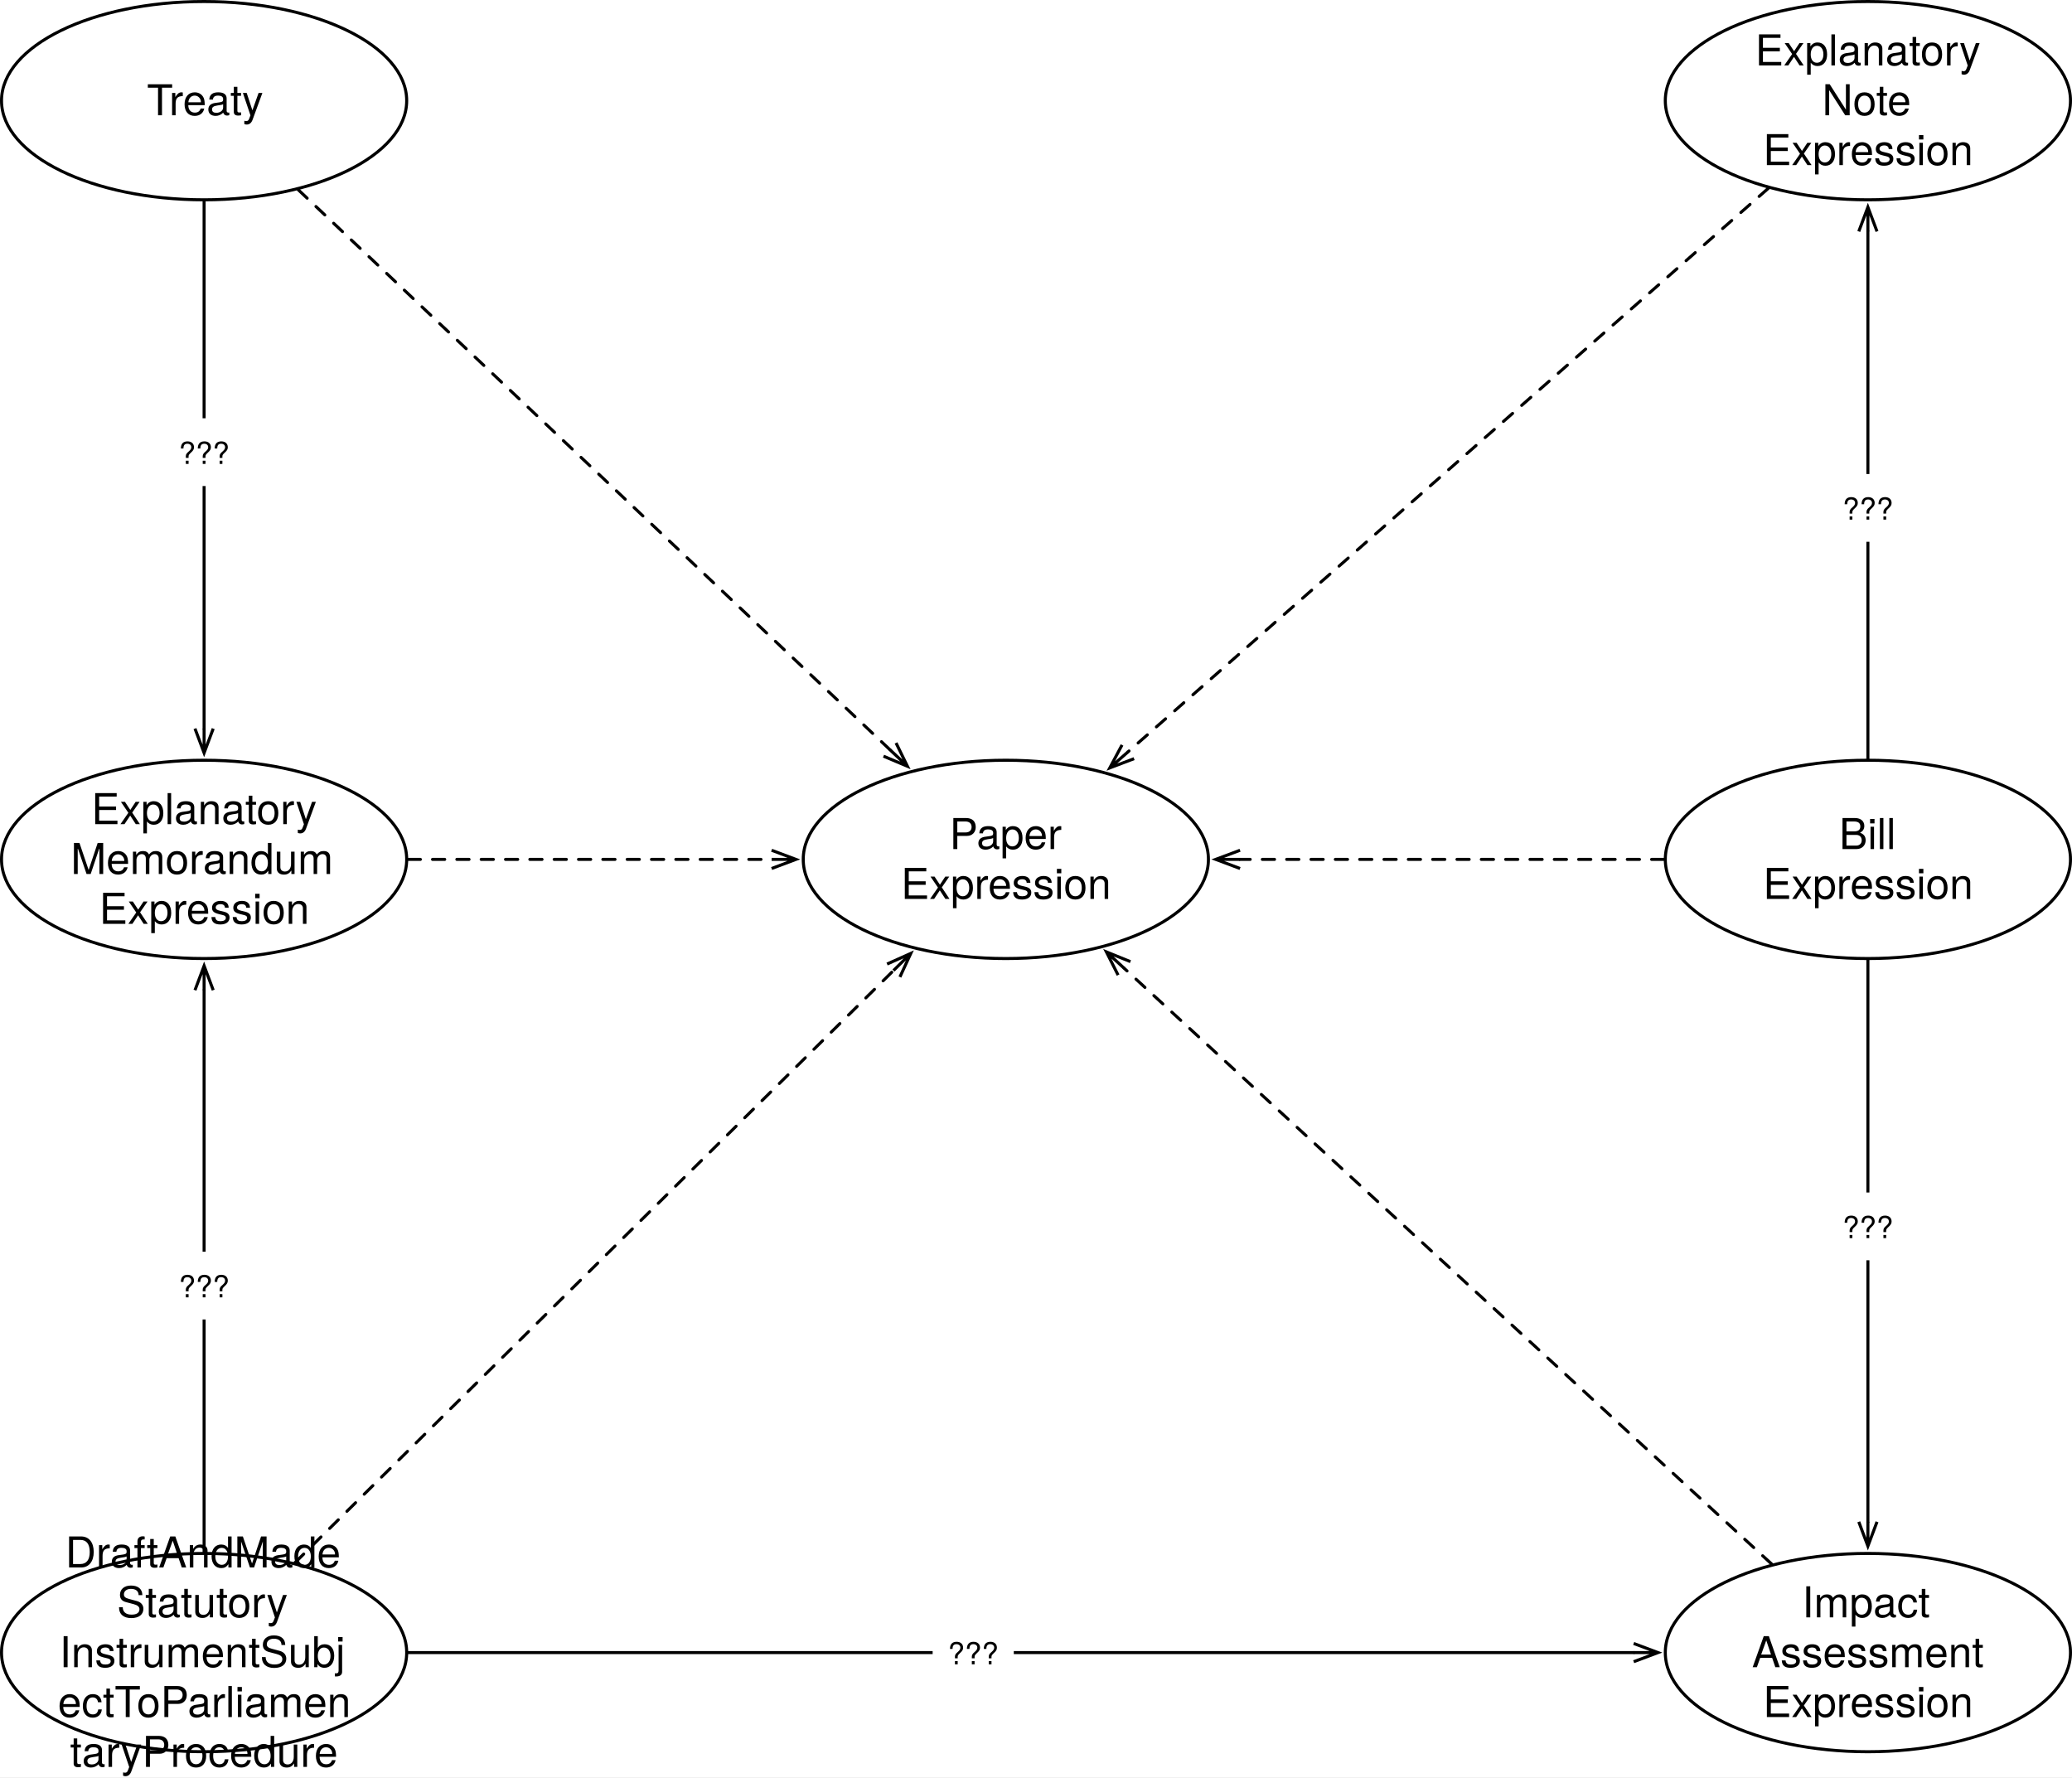
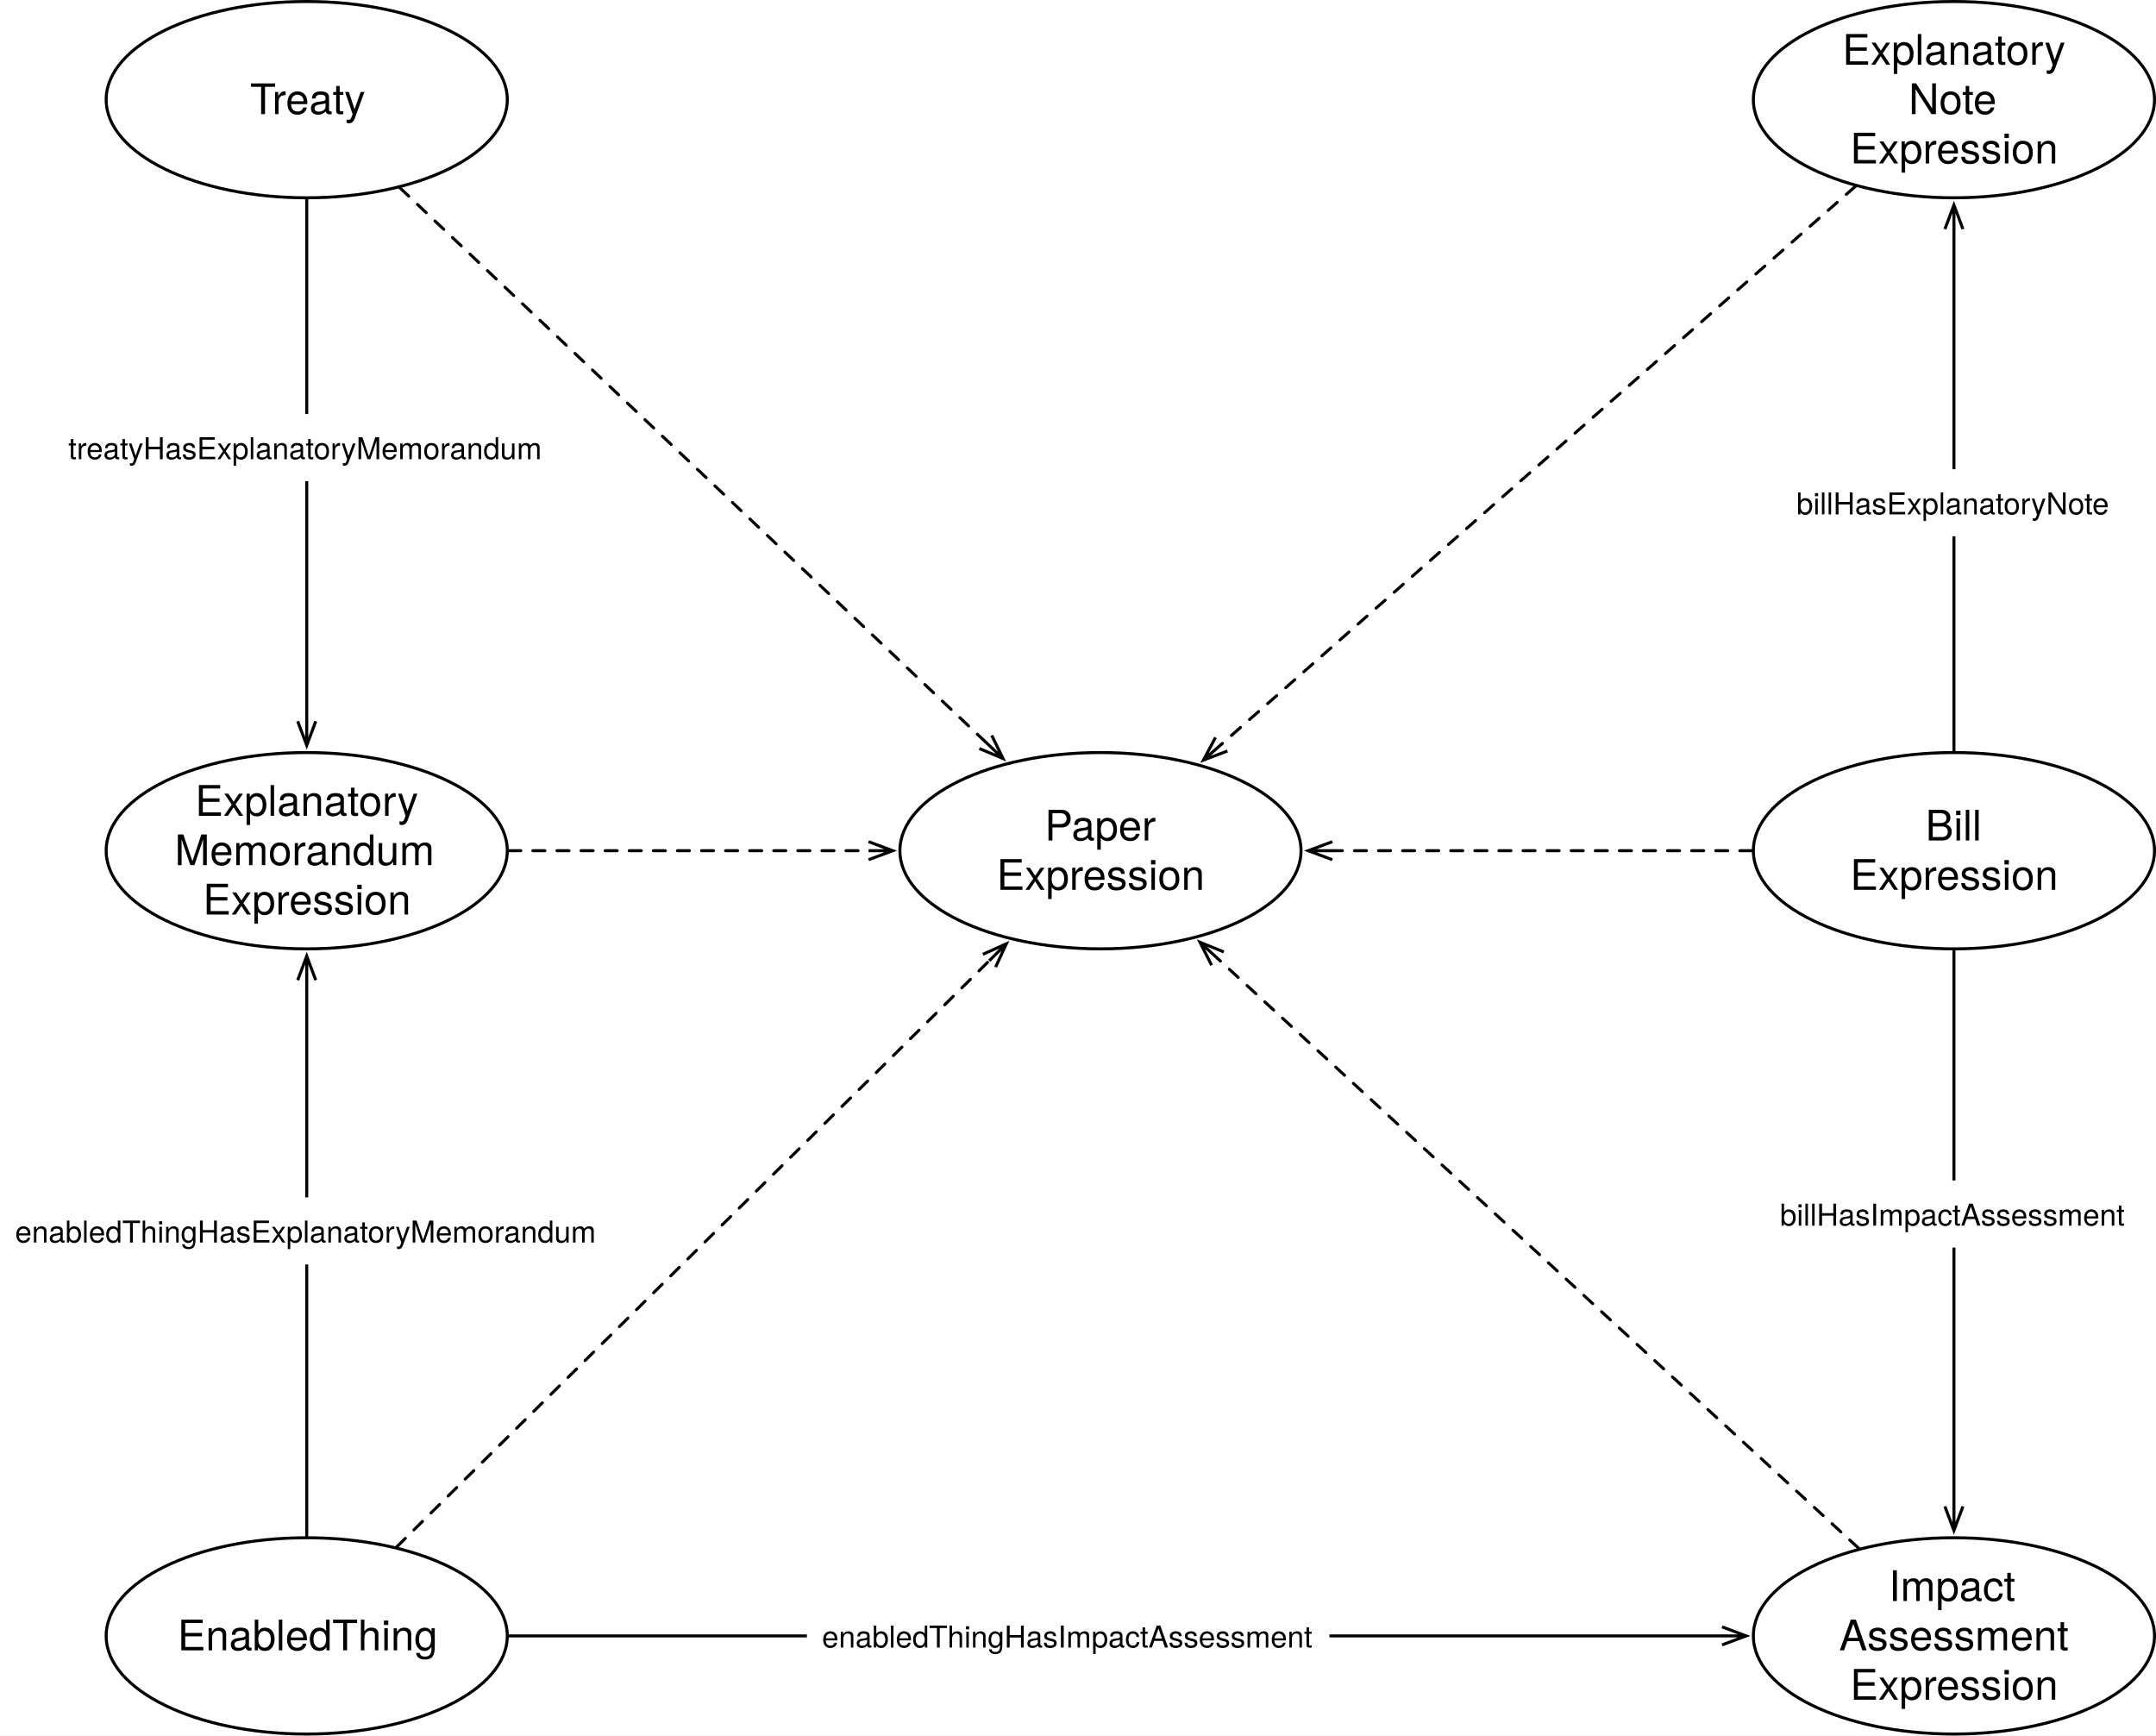
- <svg xmlns="http://www.w3.org/2000/svg" version="1.1" viewBox="189.421 640.13 681.315 584.315" width="681.315" height="584.315">
+ <svg xmlns="http://www.w3.org/2000/svg" version="1.1" viewBox="154.66 640.13 716.076 576.433" width="716.076" height="576.433">
  <defs>
    <marker orient="auto" overflow="visible" markerUnits="strokeWidth" id="StickArrow_Marker" stroke-linejoin="miter" stroke-miterlimit="10" viewBox="-1 -4 10 8" markerWidth="10" markerHeight="8" color="black">
      <g>
        <path d="M 8 0 L 0 0 M 0 -3 L 8 0 L 0 3" fill="none" stroke="currentColor" stroke-width="1" />
      </g>
    </marker>
  </defs>
  <g id="Canvas_1" stroke="none" fill-opacity="1" stroke-opacity="1" stroke-dasharray="none" fill="none">
-     <rect fill="white" x="189.421" y="640.13" width="681.315" height="584.315" />
+     <rect fill="white" x="154.66" y="640.13" width="716.076" height="576.433" />
    <g id="Canvas_1_Layer_1">
      <g id="Graphic_402">
        <ellipse cx="520.158" cy="922.677" rx="66.614" ry="32.598" fill="white" />
        <ellipse cx="520.158" cy="922.677" rx="66.614" ry="32.598" stroke="black" stroke-linecap="round" stroke-linejoin="round" stroke-width="1" />
        <text transform="translate(471.8661 906.2852)" fill="black">
          <tspan font-family="Helvetica Neue" font-size="14" fill="black" x="29.755" y="13">Paper</tspan>
          <tspan font-family="Helvetica Neue" font-size="14" fill="black" x="13.809" y="29.392">Expression</tspan>
        </text>
      </g>
      <g id="Graphic_406">
        <ellipse cx="256.535" cy="1183.465" rx="66.614" ry="32.598" fill="white" />
        <ellipse cx="256.535" cy="1183.465" rx="66.614" ry="32.598" stroke="black" stroke-linecap="round" stroke-linejoin="round" stroke-width="1" />
-         <text transform="translate(208.2441 1142.485)" fill="black">
-           <tspan font-family="Helvetica Neue" font-size="14" fill="black" x="2.651" y="13">DraftAndMade</tspan>
-           <tspan font-family="Helvetica Neue" font-size="14" fill="black" x="19.64" y="29.392">Statutory</tspan>
-           <tspan font-family="Helvetica Neue" font-size="14" fill="black" x=".698" y="45.784">InstrumentSubj</tspan>
-           <tspan font-family="Helvetica Neue" font-size="14" fill="black" x=".194" y="62.176">ectToParliamen</tspan>
-           <tspan font-family="Helvetica Neue" font-size="14" fill="black" x="4.212" y="78.568">taryProcedure</tspan>
+         <text transform="translate(208.2441 1175.269)" fill="black">
+           <tspan font-family="Helvetica Neue" font-size="14" fill="black" x="5.374" y="13">EnabledThing</tspan>
        </text>
      </g>
      <g id="Line_407">
        <line x1="286.435" y1="1153.886" x2="483.219" y2="959.218" marker-end="url(#StickArrow_Marker)" stroke="black" stroke-linecap="round" stroke-linejoin="round" stroke-dasharray="4.0,4.0" stroke-width="1" />
      </g>
      <g id="Graphic_408">
        <ellipse cx="803.622" cy="922.677" rx="66.614" ry="32.598" fill="white" />
        <ellipse cx="803.622" cy="922.677" rx="66.614" ry="32.598" stroke="black" stroke-linecap="round" stroke-linejoin="round" stroke-width="1" />
        <text transform="translate(755.3307 906.2852)" fill="black">
          <tspan font-family="Helvetica Neue" font-size="14" fill="black" x="38.834" y="13">Bill</tspan>
          <tspan font-family="Helvetica Neue" font-size="14" fill="black" x="13.809" y="29.392">Expression</tspan>
        </text>
      </g>
      <g id="Line_409">
        <line x1="736.508" y1="922.677" x2="597.172" y2="922.677" marker-end="url(#StickArrow_Marker)" stroke="black" stroke-linecap="round" stroke-linejoin="round" stroke-dasharray="4.0,4.0" stroke-width="1" />
      </g>
      <g id="Graphic_410">
        <ellipse cx="803.622" cy="673.228" rx="66.614" ry="32.598" fill="white" />
        <ellipse cx="803.622" cy="673.228" rx="66.614" ry="32.598" stroke="black" stroke-linecap="round" stroke-linejoin="round" stroke-width="1" />
        <text transform="translate(755.3307 648.6404)" fill="black">
          <tspan font-family="Helvetica Neue" font-size="14" fill="black" x="11.219" y="13">Explanatory</tspan>
          <tspan font-family="Helvetica Neue" font-size="14" fill="black" x="33.255" y="29.392">Note</tspan>
          <tspan font-family="Helvetica Neue" font-size="14" fill="black" x="13.809" y="45.784">Expression</tspan>
        </text>
      </g>
      <g id="Line_411">
        <line x1="770.864" y1="702.056" x2="560.348" y2="887.31" marker-end="url(#StickArrow_Marker)" stroke="black" stroke-linecap="round" stroke-linejoin="round" stroke-dasharray="4.0,4.0" stroke-width="1" />
      </g>
      <g id="Graphic_412">
        <ellipse cx="256.535" cy="673.228" rx="66.614" ry="32.598" fill="white" />
        <ellipse cx="256.535" cy="673.228" rx="66.614" ry="32.598" stroke="black" stroke-linecap="round" stroke-linejoin="round" stroke-width="1" />
        <text transform="translate(208.2441 665.0323)" fill="black">
          <tspan font-family="Helvetica Neue" font-size="14" fill="black" x="29.489" y="13">Treaty</tspan>
        </text>
      </g>
      <g id="Line_413">
        <line x1="287.507" y1="702.535" x2="481.995" y2="886.566" marker-end="url(#StickArrow_Marker)" stroke="black" stroke-linecap="round" stroke-linejoin="round" stroke-dasharray="4.0,4.0" stroke-width="1" />
      </g>
      <g id="Graphic_414">
        <ellipse cx="256.535" cy="922.677" rx="66.614" ry="32.598" fill="white" />
        <ellipse cx="256.535" cy="922.677" rx="66.614" ry="32.598" stroke="black" stroke-linecap="round" stroke-linejoin="round" stroke-width="1" />
        <text transform="translate(208.2441 898.0892)" fill="black">
          <tspan font-family="Helvetica Neue" font-size="14" fill="black" x="11.219" y="13">Explanatory</tspan>
          <tspan font-family="Helvetica Neue" font-size="14" fill="black" x="4.45" y="29.392">Memorandum</tspan>
          <tspan font-family="Helvetica Neue" font-size="14" fill="black" x="13.809" y="45.784">Expression</tspan>
        </text>
      </g>
      <g id="Line_415">
        <line x1="323.65" y1="922.677" x2="443.143" y2="922.677" marker-end="url(#StickArrow_Marker)" stroke="black" stroke-linecap="round" stroke-linejoin="round" stroke-dasharray="4.0,4.0" stroke-width="1" />
      </g>
      <g id="Line_418">
        <line x1="771.963" y1="1154.338" x2="559.102" y2="958.506" marker-end="url(#StickArrow_Marker)" stroke="black" stroke-linecap="round" stroke-linejoin="round" stroke-dasharray="4.0,4.0" stroke-width="1" />
      </g>
      <g id="Graphic_419">
        <ellipse cx="803.622" cy="1183.465" rx="66.614" ry="32.598" fill="white" />
        <ellipse cx="803.622" cy="1183.465" rx="66.614" ry="32.598" stroke="black" stroke-linecap="round" stroke-linejoin="round" stroke-width="1" />
        <text transform="translate(755.3307 1158.877)" fill="black">
          <tspan font-family="Helvetica Neue" font-size="14" fill="black" x="26.633" y="13">Impact</tspan>
          <tspan font-family="Helvetica Neue" font-size="14" fill="black" x="10.169" y="29.392">Assessment</tspan>
          <tspan font-family="Helvetica Neue" font-size="14" fill="black" x="13.809" y="45.784">Expression</tspan>
        </text>
      </g>
      <g id="Line_421">
        <line x1="803.622" y1="889.579" x2="803.622" y2="716.227" marker-end="url(#StickArrow_Marker)" stroke="black" stroke-linecap="round" stroke-linejoin="round" stroke-width="1" />
      </g>
      <g id="Graphic_420">
-         <rect x="790.282" y="795.976" width="26.68" height="22.28" fill="white" />
-         <text transform="translate(795.282 800.9762)" fill="black">
-           <tspan font-family="Helvetica Neue" font-size="10" fill="black" x="14566126e-20" y="10">???</tspan>
+         <rect x="746.312" y="795.976" width="114.62" height="22.28" fill="white" />
+         <text transform="translate(751.312 800.9762)" fill="black">
+           <tspan font-family="Helvetica Neue" font-size="10" fill="black" x="0" y="10">billHasExplanatoryNote</tspan>
        </text>
      </g>
      <g id="Line_423">
        <line x1="803.622" y1="955.776" x2="803.622" y2="1140.466" marker-end="url(#StickArrow_Marker)" stroke="black" stroke-linecap="round" stroke-linejoin="round" stroke-width="1" />
      </g>
      <g id="Graphic_422">
-         <rect x="790.282" y="1032.2" width="26.68" height="22.28" fill="white" />
-         <text transform="translate(795.282 1037.2)" fill="black">
-           <tspan font-family="Helvetica Neue" font-size="10" fill="black" x="14566126e-20" y="10">???</tspan>
+         <rect x="740.832" y="1032.2" width="125.58" height="22.28" fill="white" />
+         <text transform="translate(745.832 1037.2)" fill="black">
+           <tspan font-family="Helvetica Neue" font-size="10" fill="black" x="8668621e-19" y="10">billHasImpactAssessment</tspan>
        </text>
      </g>
      <g id="Line_425">
        <line x1="256.535" y1="706.327" x2="256.535" y2="879.679" marker-end="url(#StickArrow_Marker)" stroke="black" stroke-linecap="round" stroke-linejoin="round" stroke-width="1" />
      </g>
      <g id="Graphic_424">
-         <rect x="243.195" y="777.649" width="26.68" height="22.28" fill="white" />
-         <text transform="translate(248.1954 782.6493)" fill="black">
-           <tspan font-family="Helvetica Neue" font-size="10" fill="black" x="14566126e-20" y="10">???</tspan>
+         <rect x="172.35" y="777.649" width="168.37" height="22.28" fill="white" />
+         <text transform="translate(177.3504 782.6493)" fill="black">
+           <tspan font-family="Helvetica Neue" font-size="10" fill="black" x="0" y="10">treatyHasExplanatoryMemorandum</tspan>
        </text>
      </g>
      <g id="Line_427">
        <line x1="256.535" y1="1150.366" x2="256.535" y2="965.676" marker-end="url(#StickArrow_Marker)" stroke="black" stroke-linecap="round" stroke-linejoin="round" stroke-width="1" />
      </g>
      <g id="Graphic_426">
-         <rect x="243.195" y="1051.661" width="26.68" height="22.28" fill="white" />
-         <text transform="translate(248.1954 1056.661)" fill="black">
-           <tspan font-family="Helvetica Neue" font-size="10" fill="black" x="14566126e-20" y="10">???</tspan>
+         <rect x="154.66" y="1037.817" width="203.75" height="22.28" fill="white" />
+         <text transform="translate(159.6604 1042.817)" fill="black">
+           <tspan font-family="Helvetica Neue" font-size="10" fill="black" x="0" y="10">enabledThingHasExplanatoryMemorandum</tspan>
        </text>
      </g>
      <g id="Line_429">
        <line x1="323.65" y1="1183.465" x2="726.608" y2="1183.465" marker-end="url(#StickArrow_Marker)" stroke="black" stroke-linecap="round" stroke-linejoin="round" stroke-width="1" />
      </g>
      <g id="Graphic_428">
-         <rect x="496.094" y="1172.325" width="26.68" height="22.28" fill="white" />
-         <text transform="translate(501.0938 1177.325)" fill="black">
-           <tspan font-family="Helvetica Neue" font-size="10" fill="black" x="14566126e-20" y="10">???</tspan>
+         <rect x="422.654" y="1172.325" width="173.56" height="22.28" fill="white" />
+         <text transform="translate(427.6538 1177.325)" fill="black">
+           <tspan font-family="Helvetica Neue" font-size="10" fill="black" x="6536993e-19" y="10">enabledThingHasImpactAssessment</tspan>
        </text>
      </g>
    </g>
  </g>
</svg>
